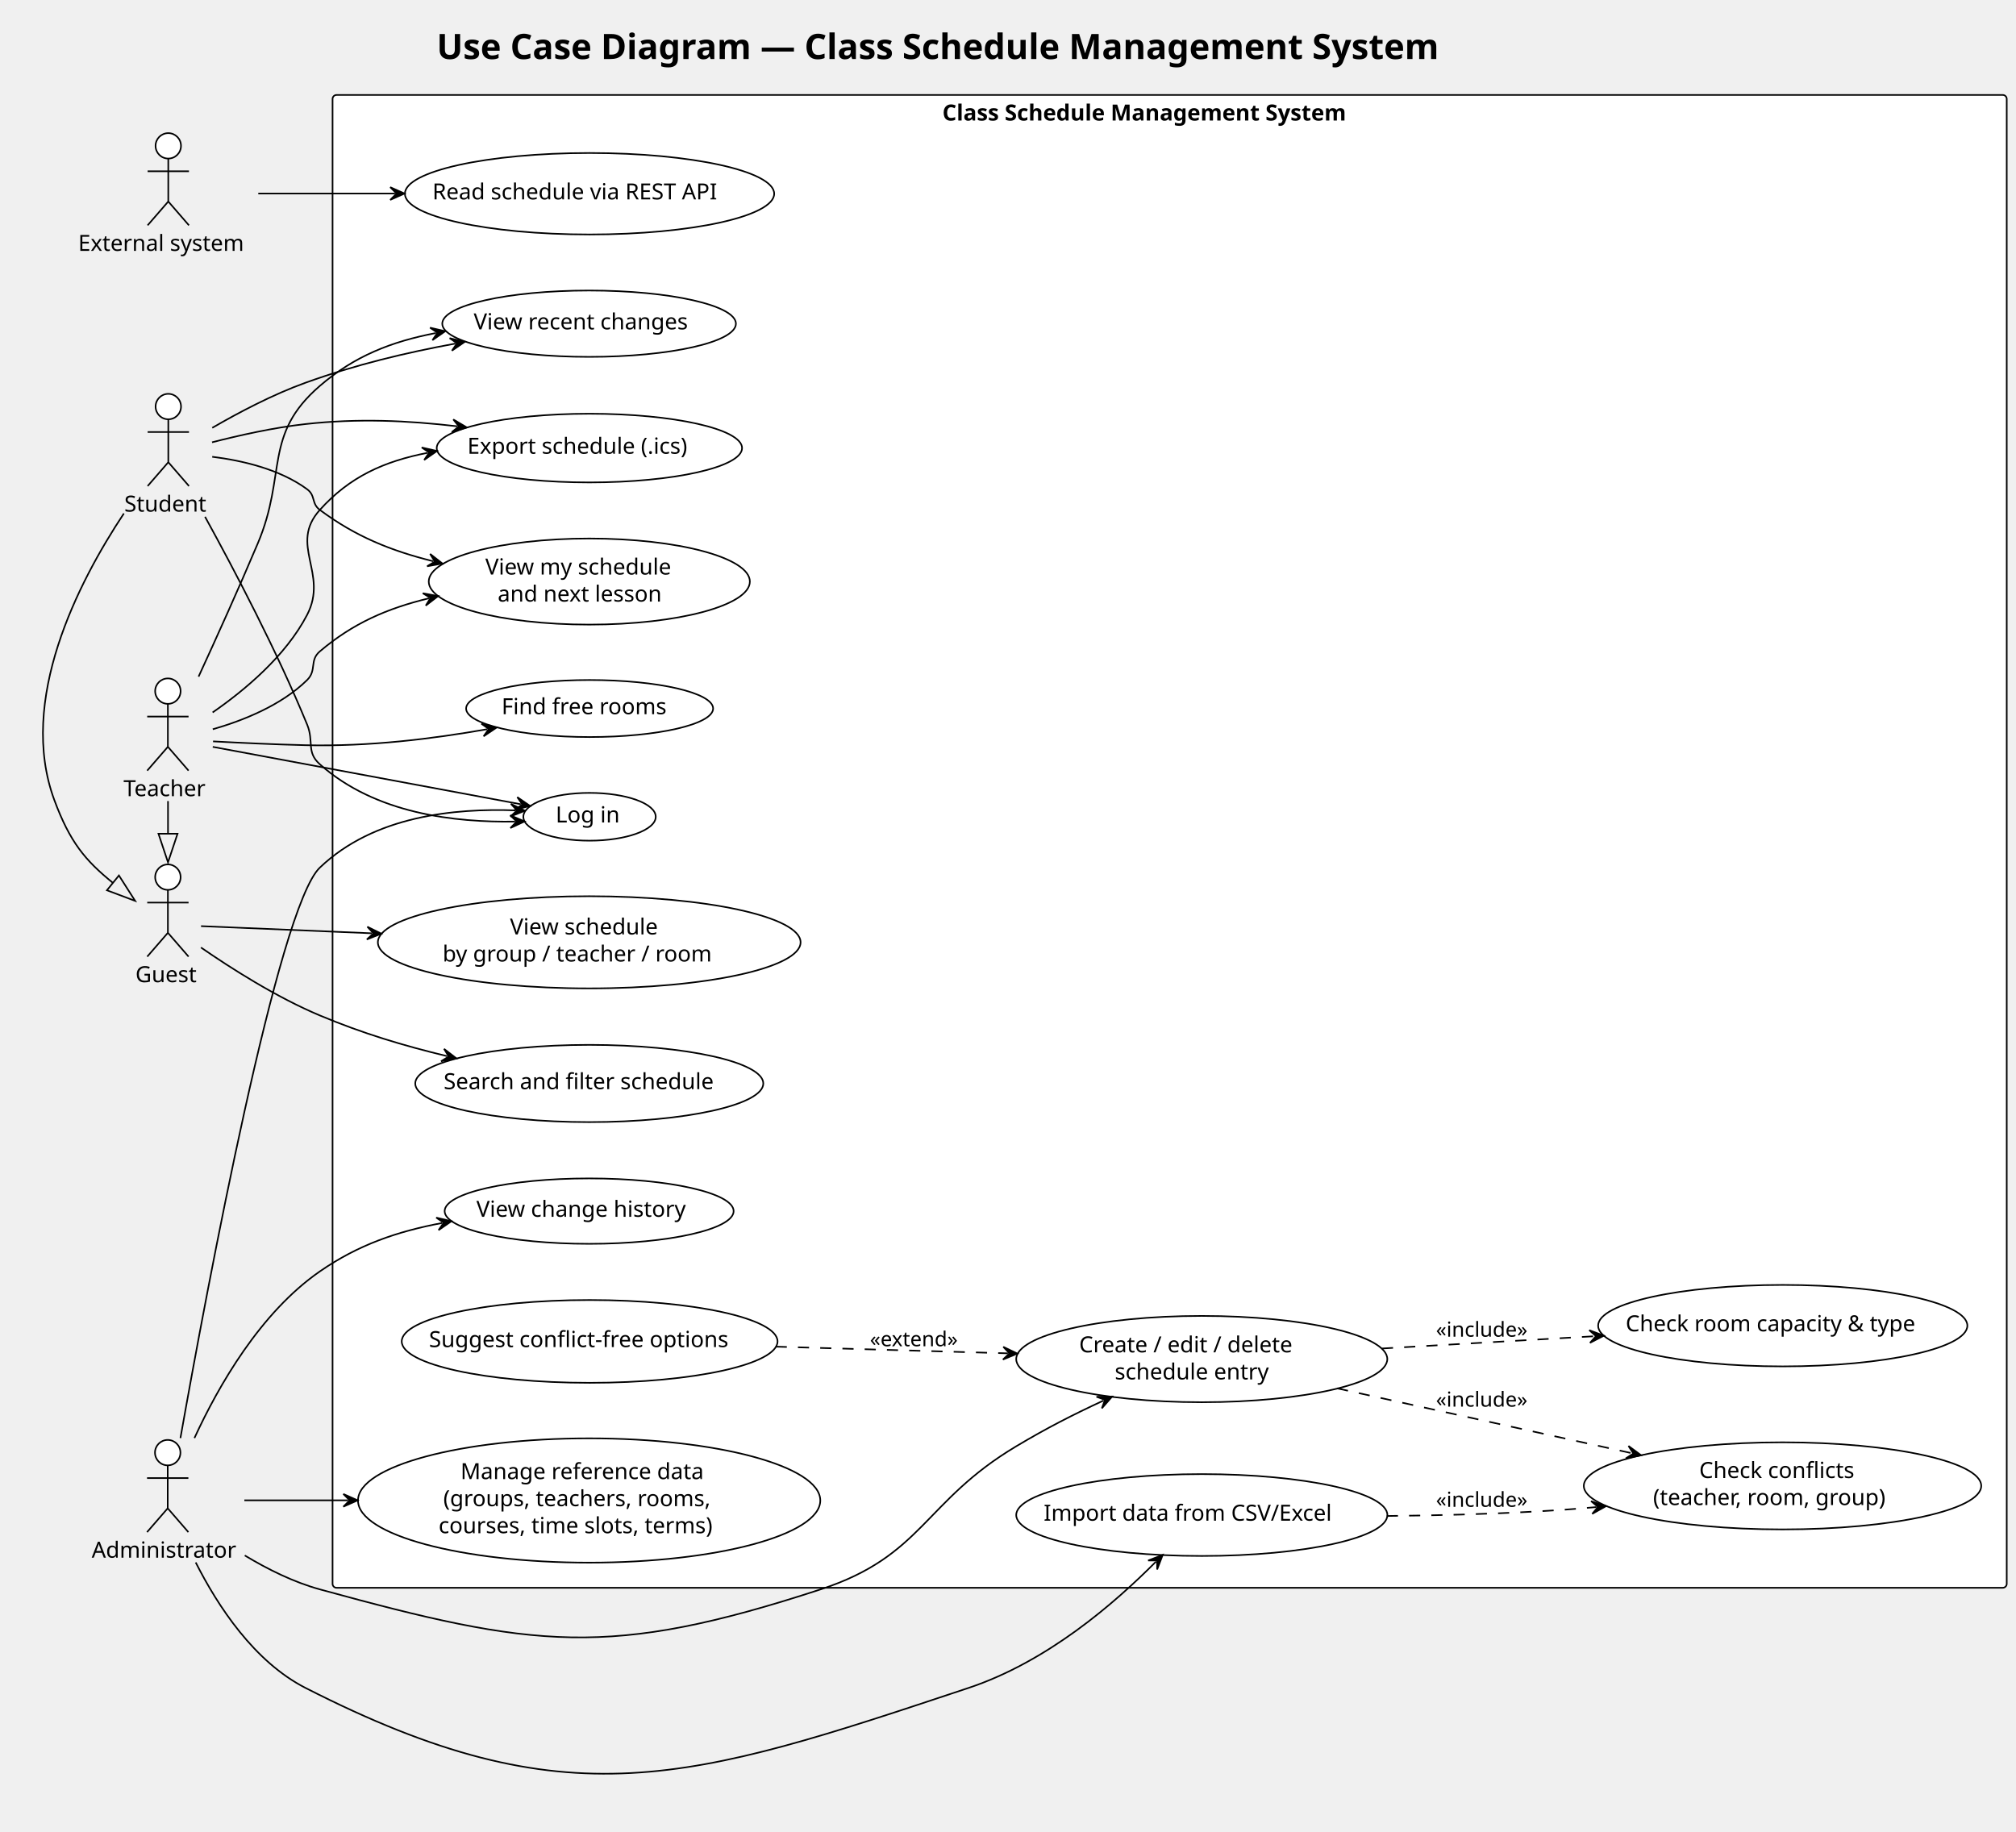
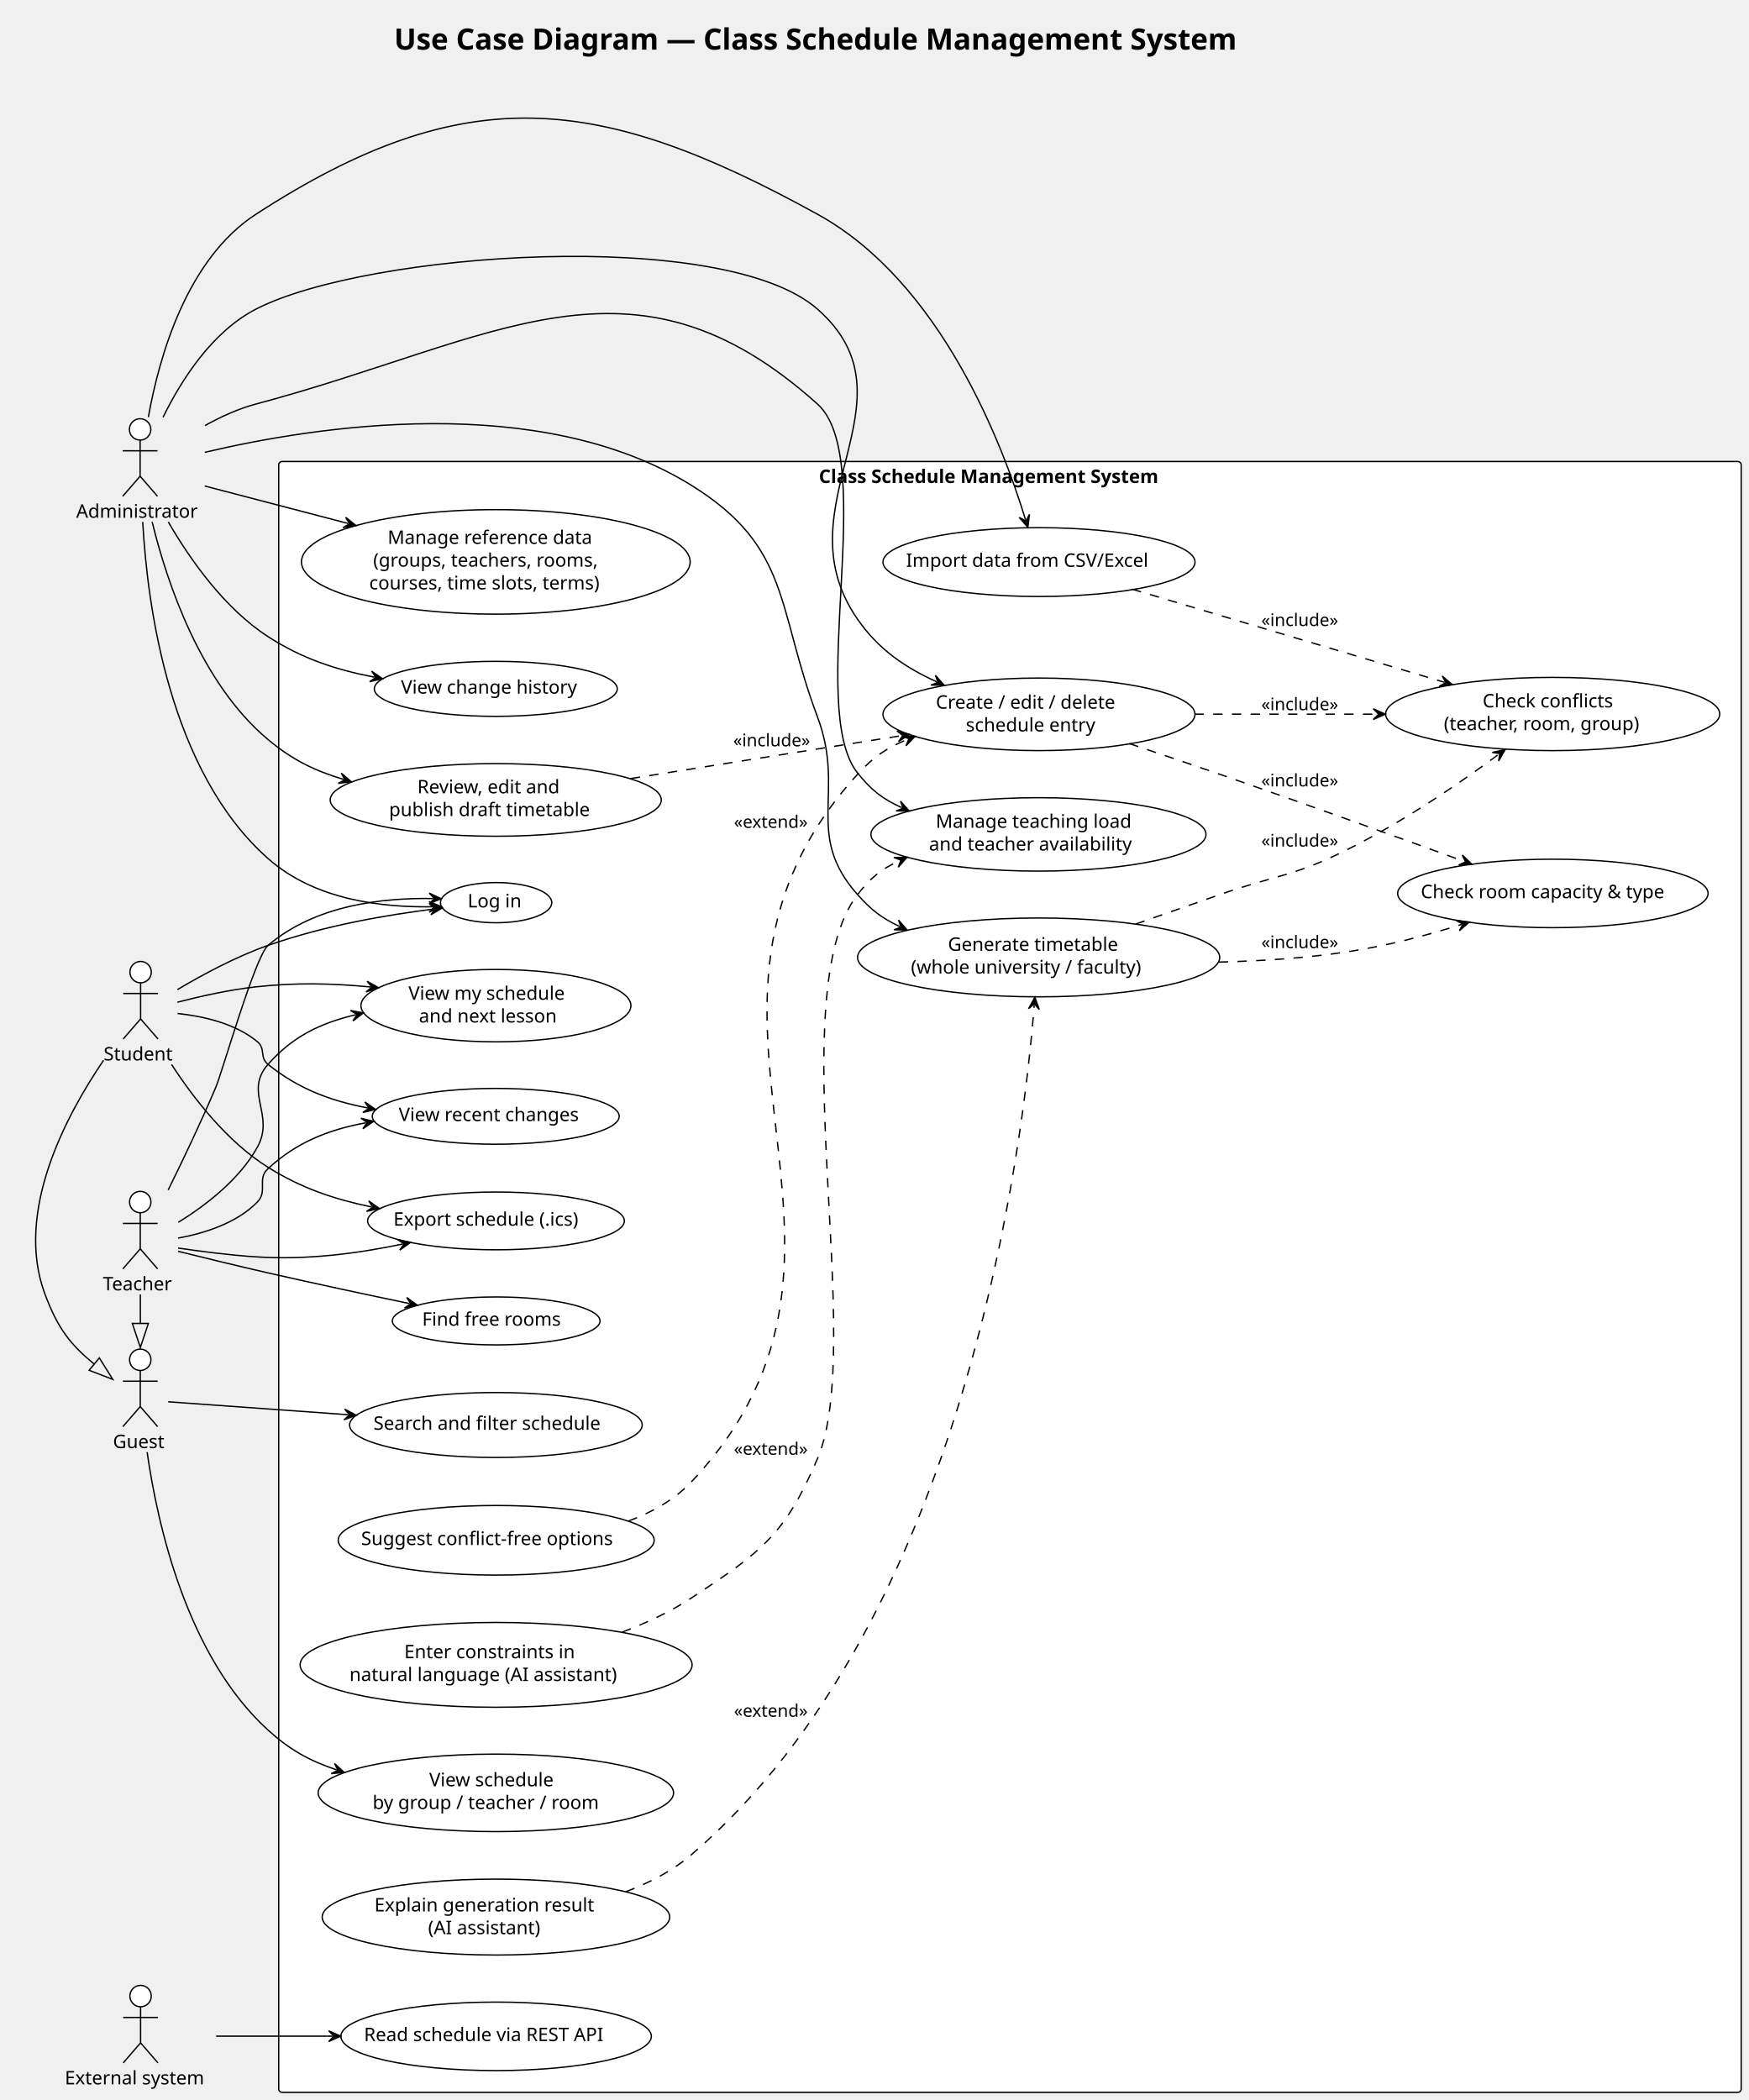
- <svg xmlns="http://www.w3.org/2000/svg" contentStyleType="text/css" height="1152px" preserveAspectRatio="none" style="width:1268px;height:1152px;background:#FFFFFF;" version="1.1" viewBox="0 0 1268 1152" width="1268px" zoomAndPan="magnify">
+ <svg xmlns="http://www.w3.org/2000/svg" contentStyleType="text/css" height="1571px" preserveAspectRatio="none" style="width:1308px;height:1571px;background:#FFFFFF;" version="1.1" viewBox="0 0 1308 1571" width="1308px" zoomAndPan="magnify">
  <defs />
  <g>
-     <text fill="#000000" font-family="Verdana" font-size="22" font-weight="bold" lengthAdjust="spacing" textLength="709.887" x="274.642" y="37.118">Use Case Diagram — Class Schedule Management System</text>
+     <text fill="#000000" font-family="Verdana" font-size="22" font-weight="bold" lengthAdjust="spacing" textLength="709.887" x="294.802" y="37.118">Use Case Diagram — Class Schedule Management System</text>
    <g id="cluster_Class Schedule Management System">
-       <rect fill="#FFFFFF" height="939" rx="2.5" ry="2.5" style="stroke:#000000;stroke-width:1.0;" width="1053" x="209.17" y="59.737" />
-       <text fill="#000000" font-family="Verdana" font-size="14" font-weight="bold" lengthAdjust="spacing" textLength="285.879" x="592.731" y="75.812">Class Schedule Management System</text>
+       <rect fill="#FFFFFF" height="1220" rx="2.5" ry="2.5" style="stroke:#000000;stroke-width:1.0;" width="1094" x="208.49" y="345.247" />
+       <text fill="#000000" font-family="Verdana" font-size="14" font-weight="bold" lengthAdjust="spacing" textLength="285.879" x="612.551" y="361.322">Class Schedule Management System</text>
    </g>
    <g id="elem_UC01">
-       <ellipse cx="370.803" cy="513.769" fill="#FFFFFF" rx="41.633" ry="15.031" style="stroke:#000000;stroke-width:1.0;" />
-       <text fill="#000000" font-family="Verdana" font-size="14" lengthAdjust="spacing" textLength="42.636" x="349.485" y="517.336">Log in</text>
+       <ellipse cx="371.123" cy="675.279" fill="#FFFFFF" rx="41.633" ry="15.031" style="stroke:#000000;stroke-width:1.0;" />
+       <text fill="#000000" font-family="Verdana" font-size="14" lengthAdjust="spacing" textLength="42.636" x="349.805" y="678.846">Log in</text>
    </g>
    <g id="elem_UC02">
-       <ellipse cx="370.606" cy="592.725" fill="#FFFFFF" rx="132.936" ry="28.987" style="stroke:#000000;stroke-width:1.0;" />
-       <text fill="#000000" font-family="Verdana" font-size="14" lengthAdjust="spacing" textLength="99.682" x="320.765" y="587.785">View schedule</text>
-       <text fill="#000000" font-family="Verdana" font-size="14" lengthAdjust="spacing" textLength="184.427" x="278.392" y="604.8">by group / teacher / room</text>
+       <ellipse cx="370.926" cy="1341.235" fill="#FFFFFF" rx="132.936" ry="28.987" style="stroke:#000000;stroke-width:1.0;" />
+       <text fill="#000000" font-family="Verdana" font-size="14" lengthAdjust="spacing" textLength="99.682" x="321.085" y="1336.295">View schedule</text>
+       <text fill="#000000" font-family="Verdana" font-size="14" lengthAdjust="spacing" textLength="184.427" x="278.712" y="1353.31">by group / teacher / room</text>
    </g>
    <g id="elem_UC03">
-       <ellipse cx="370.632" cy="681.53" fill="#FFFFFF" rx="109.462" ry="24.292" style="stroke:#000000;stroke-width:1.0;" />
-       <text fill="#000000" font-family="Verdana" font-size="14" lengthAdjust="spacing" textLength="183.19" x="279.037" y="685.097">Search and filter schedule</text>
+       <ellipse cx="370.952" cy="1066.04" fill="#FFFFFF" rx="109.462" ry="24.292" style="stroke:#000000;stroke-width:1.0;" />
+       <text fill="#000000" font-family="Verdana" font-size="14" lengthAdjust="spacing" textLength="183.19" x="279.357" y="1069.608">Search and filter schedule</text>
    </g>
    <g id="elem_UC04">
-       <ellipse cx="370.655" cy="365.811" fill="#FFFFFF" rx="100.985" ry="27.074" style="stroke:#000000;stroke-width:1.0;" />
-       <text fill="#000000" font-family="Verdana" font-size="14" lengthAdjust="spacing" textLength="126.506" x="305.261" y="361.398">View my schedule</text>
-       <text fill="#000000" font-family="Verdana" font-size="14" lengthAdjust="spacing" textLength="110.961" x="313.034" y="378.412">and next lesson</text>
+       <ellipse cx="370.975" cy="752.321" fill="#FFFFFF" rx="100.985" ry="27.074" style="stroke:#000000;stroke-width:1.0;" />
+       <text fill="#000000" font-family="Verdana" font-size="14" lengthAdjust="spacing" textLength="126.506" x="305.581" y="747.908">View my schedule</text>
+       <text fill="#000000" font-family="Verdana" font-size="14" lengthAdjust="spacing" textLength="110.961" x="313.354" y="764.922">and next lesson</text>
    </g>
    <g id="elem_UC05">
-       <ellipse cx="370.852" cy="445.674" fill="#FFFFFF" rx="77.682" ry="17.936" style="stroke:#000000;stroke-width:1.0;" />
-       <text fill="#000000" font-family="Verdana" font-size="14" lengthAdjust="spacing" textLength="110.769" x="315.468" y="449.242">Find free rooms</text>
+       <ellipse cx="371.172" cy="988.184" fill="#FFFFFF" rx="77.682" ry="17.936" style="stroke:#000000;stroke-width:1.0;" />
+       <text fill="#000000" font-family="Verdana" font-size="14" lengthAdjust="spacing" textLength="110.769" x="315.788" y="991.752">Find free rooms</text>
    </g>
    <g id="elem_UC06">
-       <ellipse cx="370.704" cy="281.844" fill="#FFFFFF" rx="96.034" ry="21.607" style="stroke:#000000;stroke-width:1.0;" />
-       <text fill="#000000" font-family="Verdana" font-size="14" lengthAdjust="spacing" textLength="153.481" x="293.964" y="285.412">Export schedule (.ics)</text>
+       <ellipse cx="371.024" cy="913.354" fill="#FFFFFF" rx="96.034" ry="21.607" style="stroke:#000000;stroke-width:1.0;" />
+       <text fill="#000000" font-family="Verdana" font-size="14" lengthAdjust="spacing" textLength="153.481" x="294.284" y="916.922">Export schedule (.ics)</text>
    </g>
    <g id="elem_UC07">
-       <ellipse cx="370.522" cy="203.608" fill="#FFFFFF" rx="92.352" ry="20.87" style="stroke:#000000;stroke-width:1.0;" />
-       <text fill="#000000" font-family="Verdana" font-size="14" lengthAdjust="spacing" textLength="145.154" x="297.945" y="207.175">View recent changes</text>
+       <ellipse cx="370.842" cy="835.118" fill="#FFFFFF" rx="92.352" ry="20.87" style="stroke:#000000;stroke-width:1.0;" />
+       <text fill="#000000" font-family="Verdana" font-size="14" lengthAdjust="spacing" textLength="145.154" x="298.265" y="838.686">View recent changes</text>
    </g>
    <g id="elem_UC08">
-       <ellipse cx="370.555" cy="943.831" fill="#FFFFFF" rx="145.385" ry="39.093" style="stroke:#000000;stroke-width:1.0;" />
-       <text fill="#000000" font-family="Verdana" font-size="14" lengthAdjust="spacing" textLength="161.82" x="289.644" y="930.384">Manage reference data</text>
-       <text fill="#000000" font-family="Verdana" font-size="14" lengthAdjust="spacing" textLength="183.456" x="278.827" y="947.399">(groups, teachers, rooms,</text>
-       <text fill="#000000" font-family="Verdana" font-size="14" lengthAdjust="spacing" textLength="189.362" x="275.873" y="964.413">courses, time slots, terms)</text>
+       <ellipse cx="370.875" cy="420.341" fill="#FFFFFF" rx="145.385" ry="39.093" style="stroke:#000000;stroke-width:1.0;" />
+       <text fill="#000000" font-family="Verdana" font-size="14" lengthAdjust="spacing" textLength="161.82" x="289.964" y="406.894">Manage reference data</text>
+       <text fill="#000000" font-family="Verdana" font-size="14" lengthAdjust="spacing" textLength="183.456" x="279.147" y="423.909">(groups, teachers, rooms,</text>
+       <text fill="#000000" font-family="Verdana" font-size="14" lengthAdjust="spacing" textLength="189.362" x="276.193" y="440.923">courses, time slots, terms)</text>
    </g>
    <g id="elem_UC09">
-       <ellipse cx="755.869" cy="854.877" fill="#FFFFFF" rx="116.699" ry="27.14" style="stroke:#000000;stroke-width:1.0;" />
-       <text fill="#000000" font-family="Verdana" font-size="14" lengthAdjust="spacing" textLength="148.278" x="678.73" y="850.658">Create / edit / delete</text>
-       <text fill="#000000" font-family="Verdana" font-size="14" lengthAdjust="spacing" textLength="103.448" x="701.145" y="867.672">schedule entry</text>
+       <ellipse cx="777.189" cy="534.387" fill="#FFFFFF" rx="116.699" ry="27.14" style="stroke:#000000;stroke-width:1.0;" />
+       <text fill="#000000" font-family="Verdana" font-size="14" lengthAdjust="spacing" textLength="148.278" x="700.05" y="530.168">Create / edit / delete</text>
+       <text fill="#000000" font-family="Verdana" font-size="14" lengthAdjust="spacing" textLength="103.448" x="722.465" y="547.182">schedule entry</text>
    </g>
    <g id="elem_UC10">
-       <ellipse cx="1121.152" cy="934.634" fill="#FFFFFF" rx="124.982" ry="27.396" style="stroke:#000000;stroke-width:1.0;" />
-       <text fill="#000000" font-family="Verdana" font-size="14" lengthAdjust="spacing" textLength="104.836" x="1068.734" y="929.694">Check conflicts</text>
-       <text fill="#000000" font-family="Verdana" font-size="14" lengthAdjust="spacing" textLength="162.839" x="1039.733" y="946.709">(teacher, room, group)</text>
+       <ellipse cx="1161.472" cy="534.144" fill="#FFFFFF" rx="124.982" ry="27.396" style="stroke:#000000;stroke-width:1.0;" />
+       <text fill="#000000" font-family="Verdana" font-size="14" lengthAdjust="spacing" textLength="104.836" x="1109.054" y="529.204">Check conflicts</text>
+       <text fill="#000000" font-family="Verdana" font-size="14" lengthAdjust="spacing" textLength="162.839" x="1080.053" y="546.219">(teacher, room, group)</text>
    </g>
    <g id="elem_UC11">
-       <ellipse cx="1121.289" cy="833.861" fill="#FFFFFF" rx="116.119" ry="25.624" style="stroke:#000000;stroke-width:1.0;" />
-       <text fill="#000000" font-family="Verdana" font-size="14" lengthAdjust="spacing" textLength="197.634" x="1022.472" y="837.429">Check room capacity &amp; type</text>
+       <ellipse cx="1161.609" cy="668.371" fill="#FFFFFF" rx="116.119" ry="25.624" style="stroke:#000000;stroke-width:1.0;" />
+       <text fill="#000000" font-family="Verdana" font-size="14" lengthAdjust="spacing" textLength="197.634" x="1062.792" y="671.939">Check room capacity &amp; type</text>
    </g>
    <g id="elem_UC12">
-       <ellipse cx="370.553" cy="761.814" fill="#FFFFFF" rx="90.882" ry="20.576" style="stroke:#000000;stroke-width:1.0;" />
-       <text fill="#000000" font-family="Verdana" font-size="14" lengthAdjust="spacing" textLength="141.805" x="299.65" y="765.382">View change history</text>
+       <ellipse cx="370.873" cy="515.324" fill="#FFFFFF" rx="90.882" ry="20.576" style="stroke:#000000;stroke-width:1.0;" />
+       <text fill="#000000" font-family="Verdana" font-size="14" lengthAdjust="spacing" textLength="141.805" x="299.97" y="518.892">View change history</text>
    </g>
    <g id="elem_UC13">
-       <ellipse cx="755.894" cy="952.982" fill="#FFFFFF" rx="116.724" ry="25.745" style="stroke:#000000;stroke-width:1.0;" />
-       <text fill="#000000" font-family="Verdana" font-size="14" lengthAdjust="spacing" textLength="198.94" x="656.425" y="956.55">Import data from CSV/Excel</text>
+       <ellipse cx="777.214" cy="420.492" fill="#FFFFFF" rx="116.724" ry="25.745" style="stroke:#000000;stroke-width:1.0;" />
+       <text fill="#000000" font-family="Verdana" font-size="14" lengthAdjust="spacing" textLength="198.94" x="677.745" y="424.06">Import data from CSV/Excel</text>
    </g>
    <g id="elem_UC14">
-       <ellipse cx="370.86" cy="843.775" fill="#FFFFFF" rx="118.19" ry="26.038" style="stroke:#000000;stroke-width:1.0;" />
-       <text fill="#000000" font-family="Verdana" font-size="14" lengthAdjust="spacing" textLength="202.098" x="269.812" y="847.343">Suggest conflict-free options</text>
+       <ellipse cx="371.18" cy="1152.285" fill="#FFFFFF" rx="118.19" ry="26.038" style="stroke:#000000;stroke-width:1.0;" />
+       <text fill="#000000" font-family="Verdana" font-size="14" lengthAdjust="spacing" textLength="202.098" x="270.132" y="1155.853">Suggest conflict-free options</text>
+     </g>
+     <g id="elem_UC16">
+       <ellipse cx="776.82" cy="624.213" fill="#FFFFFF" rx="125.33" ry="27.466" style="stroke:#000000;stroke-width:1.0;" />
+       <text fill="#000000" font-family="Verdana" font-size="14" lengthAdjust="spacing" textLength="153.692" x="699.974" y="619.274">Manage teaching load</text>
+       <text fill="#000000" font-family="Verdana" font-size="14" lengthAdjust="spacing" textLength="163.81" x="694.915" y="636.289">and teacher availability</text>
+     </g>
+     <g id="elem_UC17">
+       <ellipse cx="371.103" cy="1245.47" fill="#FFFFFF" rx="146.613" ry="31.723" style="stroke:#000000;stroke-width:1.0;" />
+       <text fill="#000000" font-family="Verdana" font-size="14" lengthAdjust="spacing" textLength="137.443" x="302.381" y="1240.53">Enter constraints in</text>
+       <text fill="#000000" font-family="Verdana" font-size="14" lengthAdjust="spacing" textLength="219.406" x="261.4" y="1257.545">natural language (AI assistant)</text>
+     </g>
+     <g id="elem_UC18">
+       <ellipse cx="776.95" cy="716.239" fill="#FFFFFF" rx="135.46" ry="29.492" style="stroke:#000000;stroke-width:1.0;" />
+       <text fill="#000000" font-family="Verdana" font-size="14" lengthAdjust="spacing" textLength="135.7" x="709.1" y="711.3">Generate timetable</text>
+       <text fill="#000000" font-family="Verdana" font-size="14" lengthAdjust="spacing" textLength="191.058" x="681.421" y="728.314">(whole university / faculty)</text>
+     </g>
+     <g id="elem_UC19">
+       <ellipse cx="370.843" cy="598.418" fill="#FFFFFF" rx="123.853" ry="27.171" style="stroke:#000000;stroke-width:1.0;" />
+       <text fill="#000000" font-family="Verdana" font-size="14" lengthAdjust="spacing" textLength="117.346" x="312.17" y="593.478">Review, edit and</text>
+       <text fill="#000000" font-family="Verdana" font-size="14" lengthAdjust="spacing" textLength="159.674" x="291.006" y="610.493">publish draft timetable</text>
+     </g>
+     <g id="elem_UC20">
+       <ellipse cx="370.991" cy="1434.148" fill="#FFFFFF" rx="130.001" ry="28.4" style="stroke:#000000;stroke-width:1.0;" />
+       <text fill="#000000" font-family="Verdana" font-size="14" lengthAdjust="spacing" textLength="175.841" x="280.07" y="1429.928">Explain generation result</text>
+       <text fill="#000000" font-family="Verdana" font-size="14" lengthAdjust="spacing" textLength="95.532" x="320.225" y="1446.942">(AI assistant)</text>
    </g>
    <g id="elem_UC15">
-       <ellipse cx="370.805" cy="121.864" fill="#FFFFFF" rx="116.135" ry="25.627" style="stroke:#000000;stroke-width:1.0;" />
-       <text fill="#000000" font-family="Verdana" font-size="14" lengthAdjust="spacing" textLength="197.668" x="271.971" y="125.432">Read schedule via REST API</text>
+       <ellipse cx="371.125" cy="1523.374" fill="#FFFFFF" rx="116.135" ry="25.627" style="stroke:#000000;stroke-width:1.0;" />
+       <text fill="#000000" font-family="Verdana" font-size="14" lengthAdjust="spacing" textLength="197.668" x="272.291" y="1526.942">Read schedule via REST API</text>
    </g>
    <g id="elem_guest">
-       <ellipse cx="105.603" cy="551.737" fill="#FFFFFF" rx="8" ry="8" style="stroke:#000000;stroke-width:1.0;" />
-       <path d="M105.603,559.737 L105.603,586.737 M92.603,567.737 L118.603,567.737 M105.603,586.737 L92.603,601.737 M105.603,586.737 L118.603,601.737 " fill="none" style="stroke:#000000;stroke-width:1.0;" />
-       <text fill="#000000" font-family="Verdana" font-size="14" lengthAdjust="spacing" textLength="40.865" x="85.17" y="617.812">Guest</text>
+       <ellipse cx="104.923" cy="1017.247" fill="#FFFFFF" rx="8" ry="8" style="stroke:#000000;stroke-width:1.0;" />
+       <path d="M104.923,1025.247 L104.923,1052.247 M91.923,1033.247 L117.923,1033.247 M104.923,1052.247 L91.923,1067.247 M104.923,1052.247 L117.923,1067.247 " fill="none" style="stroke:#000000;stroke-width:1.0;" />
+       <text fill="#000000" font-family="Verdana" font-size="14" lengthAdjust="spacing" textLength="40.865" x="84.49" y="1083.322">Guest</text>
    </g>
    <g id="elem_student">
-       <ellipse cx="105.862" cy="255.737" fill="#FFFFFF" rx="8" ry="8" style="stroke:#000000;stroke-width:1.0;" />
-       <path d="M105.862,263.737 L105.862,290.737 M92.862,271.737 L118.862,271.737 M105.862,290.737 L92.862,305.737 M105.862,290.737 L118.862,305.737 " fill="none" style="stroke:#000000;stroke-width:1.0;" />
-       <text fill="#000000" font-family="Verdana" font-size="14" lengthAdjust="spacing" textLength="55.385" x="78.17" y="321.812">Student</text>
+       <ellipse cx="105.182" cy="727.247" fill="#FFFFFF" rx="8" ry="8" style="stroke:#000000;stroke-width:1.0;" />
+       <path d="M105.182,735.247 L105.182,762.247 M92.182,743.247 L118.182,743.247 M105.182,762.247 L92.182,777.247 M105.182,762.247 L118.182,777.247 " fill="none" style="stroke:#000000;stroke-width:1.0;" />
+       <text fill="#000000" font-family="Verdana" font-size="14" lengthAdjust="spacing" textLength="55.385" x="77.49" y="793.322">Student</text>
    </g>
    <g id="elem_teacher">
-       <ellipse cx="105.591" cy="434.737" fill="#FFFFFF" rx="8" ry="8" style="stroke:#000000;stroke-width:1.0;" />
-       <path d="M105.591,442.737 L105.591,469.737 M92.591,450.737 L118.591,450.737 M105.591,469.737 L92.591,484.737 M105.591,469.737 L118.591,484.737 " fill="none" style="stroke:#000000;stroke-width:1.0;" />
-       <text fill="#000000" font-family="Verdana" font-size="14" lengthAdjust="spacing" textLength="55.843" x="77.67" y="500.812">Teacher</text>
+       <ellipse cx="104.911" cy="899.247" fill="#FFFFFF" rx="8" ry="8" style="stroke:#000000;stroke-width:1.0;" />
+       <path d="M104.911,907.247 L104.911,934.247 M91.911,915.247 L117.911,915.247 M104.911,934.247 L91.911,949.247 M104.911,934.247 L117.911,949.247 " fill="none" style="stroke:#000000;stroke-width:1.0;" />
+       <text fill="#000000" font-family="Verdana" font-size="14" lengthAdjust="spacing" textLength="55.843" x="76.99" y="965.322">Teacher</text>
    </g>
    <g id="elem_admin">
-       <ellipse cx="105.487" cy="913.737" fill="#FFFFFF" rx="8" ry="8" style="stroke:#000000;stroke-width:1.0;" />
-       <path d="M105.487,921.737 L105.487,948.737 M92.487,929.737 L118.487,929.737 M105.487,948.737 L92.487,963.737 M105.487,948.737 L118.487,963.737 " fill="none" style="stroke:#000000;stroke-width:1.0;" />
-       <text fill="#000000" font-family="Verdana" font-size="14" lengthAdjust="spacing" textLength="95.635" x="57.67" y="979.812">Administrator</text>
+       <ellipse cx="104.807" cy="321.247" fill="#FFFFFF" rx="8" ry="8" style="stroke:#000000;stroke-width:1.0;" />
+       <path d="M104.807,329.247 L104.807,356.247 M91.807,337.247 L117.807,337.247 M104.807,356.247 L91.807,371.247 M104.807,356.247 L117.807,371.247 " fill="none" style="stroke:#000000;stroke-width:1.0;" />
+       <text fill="#000000" font-family="Verdana" font-size="14" lengthAdjust="spacing" textLength="95.635" x="56.99" y="387.322">Administrator</text>
    </g>
    <g id="elem_ext">
-       <ellipse cx="105.843" cy="91.737" fill="#FFFFFF" rx="8" ry="8" style="stroke:#000000;stroke-width:1.0;" />
-       <path d="M105.843,99.737 L105.843,126.737 M92.843,107.737 L118.843,107.737 M105.843,126.737 L92.843,141.737 M105.843,126.737 L118.843,141.737 " fill="none" style="stroke:#000000;stroke-width:1.0;" />
-       <text fill="#000000" font-family="Verdana" font-size="14" lengthAdjust="spacing" textLength="113.347" x="49.17" y="157.812">External system</text>
+       <ellipse cx="105.163" cy="1493.247" fill="#FFFFFF" rx="8" ry="8" style="stroke:#000000;stroke-width:1.0;" />
+       <path d="M105.163,1501.247 L105.163,1528.247 M92.163,1509.247 L118.163,1509.247 M105.163,1528.247 L92.163,1543.247 M105.163,1528.247 L118.163,1543.247 " fill="none" style="stroke:#000000;stroke-width:1.0;" />
+       <text fill="#000000" font-family="Verdana" font-size="14" lengthAdjust="spacing" textLength="113.347" x="48.49" y="1559.322">External system</text>
    </g>
    <g id="link_student_guest">
-       <path d="M77.92,322.967 C49.03,366.507 11,440.607 34.17,503.237 C43.96,529.687 53.593,541.227 71.023,555.347 " fill="none" id="student-to-guest" style="stroke:#000000;stroke-width:1.0;" />
-       <polygon fill="none" points="85.01,566.677,74.8,550.685,67.247,560.009,85.01,566.677" style="stroke:#000000;stroke-width:1.0;" />
+       <path d="M77.48,793.207 C48.82,835.287 11,906.937 33.49,967.747 C43.35,994.387 53.07,1006.129 70.48,1020.479 " fill="none" id="student-to-guest" style="stroke:#000000;stroke-width:1.0;" />
+       <polygon fill="none" points="84.37,1031.927,74.296,1015.849,66.664,1025.109,84.37,1031.927" style="stroke:#000000;stroke-width:1.0;" />
    </g>
    <g id="link_teacher_guest">
-       <path d="M105.67,503.887 C105.67,516.727 105.67,511.577 105.67,524.427 " fill="none" id="teacher-to-guest" style="stroke:#000000;stroke-width:1.0;" />
-       <polygon fill="none" points="105.67,542.427,111.67,524.427,99.67,524.427,105.67,542.427" style="stroke:#000000;stroke-width:1.0;" />
+       <path d="M104.99,968.347 C104.99,981.587 104.99,976.827 104.99,990.067 " fill="none" id="teacher-to-guest" style="stroke:#000000;stroke-width:1.0;" />
+       <polygon fill="none" points="104.99,1008.067,110.99,990.067,98.99,990.067,104.99,1008.067" style="stroke:#000000;stroke-width:1.0;" />
    </g>
    <g id="link_guest_UC02">
-       <path d="M126.44,582.557 C151.17,583.597 189.665,585.207 233.895,587.057 " fill="none" id="guest-to-UC02" style="stroke:#000000;stroke-width:1.0;" />
-       <polygon fill="#000000" points="239.89,587.307,231.065,582.935,234.894,587.098,230.731,590.928,239.89,587.307" style="stroke:#000000;stroke-width:1.0;" />
+       <path d="M110.06,1086.297 C117.84,1140.777 139.86,1239.107 200.49,1294.247 C216.53,1308.837 231.033,1317.035 251.823,1324.025 " fill="none" id="guest-to-UC02" style="stroke:#000000;stroke-width:1.0;" />
+       <polygon fill="#000000" points="257.51,1325.937,250.254,1319.278,252.771,1324.344,247.704,1326.861,257.51,1325.937" style="stroke:#000000;stroke-width:1.0;" />
    </g>
    <g id="link_guest_UC03">
-       <path d="M126.4,595.997 C144.91,608.787 173.77,627.267 201.17,638.737 C228.32,650.097 253.407,657.63 281.267,664.35 " fill="none" id="guest-to-UC03" style="stroke:#000000;stroke-width:1.0;" />
-       <polygon fill="#000000" points="287.1,665.757,279.289,659.759,282.239,664.585,277.413,667.535,287.1,665.757" style="stroke:#000000;stroke-width:1.0;" />
+       <path d="M125.84,1048.677 C155.69,1050.827 208.275,1054.607 260.555,1058.367 " fill="none" id="guest-to-UC03" style="stroke:#000000;stroke-width:1.0;" />
+       <polygon fill="#000000" points="266.54,1058.797,257.85,1054.162,261.553,1058.439,257.276,1062.141,266.54,1058.797" style="stroke:#000000;stroke-width:1.0;" />
    </g>
    <g id="link_student_UC01">
-       <path d="M128.97,325.067 C147.65,358.987 174.21,409.637 193.17,455.737 C197.61,466.517 192.45,472.977 201.17,480.737 C236.35,512.047 286.291,517.37 323.961,516.79 " fill="none" id="student-to-UC01" style="stroke:#000000;stroke-width:1.0;" />
-       <polygon fill="#000000" points="329.96,516.697,320.899,512.836,324.961,516.774,321.023,520.835,329.96,516.697" style="stroke:#000000;stroke-width:1.0;" />
+       <path d="M132.71,740.327 C151.12,729.377 176.49,715.647 200.49,707.247 C243.74,692.117 289.886,684.382 324.806,680.012 " fill="none" id="student-to-UC01" style="stroke:#000000;stroke-width:1.0;" />
+       <polygon fill="#000000" points="330.76,679.267,321.333,676.416,325.799,679.888,322.326,684.354,330.76,679.267" style="stroke:#000000;stroke-width:1.0;" />
    </g>
    <g id="link_student_UC04">
-       <path d="M133.48,287.317 C151.81,289.587 175.82,294.967 193.17,307.737 C198.63,311.747 195.73,316.677 201.17,320.737 C223.51,337.367 245.736,346.416 272.496,353.036 " fill="none" id="student-to-UC04" style="stroke:#000000;stroke-width:1.0;" />
-       <polygon fill="#000000" points="278.32,354.477,270.544,348.433,273.466,353.277,268.623,356.199,278.32,354.477" style="stroke:#000000;stroke-width:1.0;" />
+       <path d="M132.7,749.737 C149.43,745.417 171.54,740.437 191.49,738.247 C221.31,734.977 248.036,735.594 277.216,738.344 " fill="none" id="student-to-UC04" style="stroke:#000000;stroke-width:1.0;" />
+       <polygon fill="#000000" points="283.19,738.907,274.605,734.081,278.212,738.438,273.854,742.045,283.19,738.907" style="stroke:#000000;stroke-width:1.0;" />
    </g>
    <g id="link_student_UC06">
-       <path d="M133.37,278.217 C150.11,273.907 172.22,268.927 192.17,266.737 C225.37,263.087 256.19,264.495 287.62,268.145 " fill="none" id="student-to-UC06" style="stroke:#000000;stroke-width:1.0;" />
-       <polygon fill="#000000" points="293.58,268.837,285.101,263.826,288.613,268.26,284.179,271.772,293.58,268.837" style="stroke:#000000;stroke-width:1.0;" />
+       <path d="M128.35,796.337 C145.02,821.997 170.11,854.227 200.49,873.247 C225.35,888.817 249.834,897.113 277.944,902.923 " fill="none" id="student-to-UC06" style="stroke:#000000;stroke-width:1.0;" />
+       <polygon fill="#000000" points="283.82,904.137,275.816,898.398,278.923,903.125,274.197,906.233,283.82,904.137" style="stroke:#000000;stroke-width:1.0;" />
    </g>
    <g id="link_student_UC07">
-       <path d="M133.5,269.117 C149.92,259.597 171.65,248.107 192.17,240.737 C224.16,229.237 254.85,221.949 286.47,216.099 " fill="none" id="student-to-UC07" style="stroke:#000000;stroke-width:1.0;" />
-       <polygon fill="#000000" points="292.37,215.007,282.793,212.711,287.453,215.917,284.248,220.578,292.37,215.007" style="stroke:#000000;stroke-width:1.0;" />
+       <path d="M132.87,758.197 C151.46,760.157 175.76,765.437 192.49,779.247 C198.93,784.567 193.99,791.007 200.49,796.247 C223.18,814.537 246.948,823.444 275.118,828.864 " fill="none" id="student-to-UC07" style="stroke:#000000;stroke-width:1.0;" />
+       <polygon fill="#000000" points="281.01,829.997,272.928,824.369,276.1,829.053,271.416,832.225,281.01,829.997" style="stroke:#000000;stroke-width:1.0;" />
    </g>
    <g id="link_teacher_UC01">
-       <path d="M133.82,469.787 C181.47,478.667 274.201,495.949 327.581,505.889 " fill="none" id="teacher-to-UC01" style="stroke:#000000;stroke-width:1.0;" />
-       <polygon fill="#000000" points="333.48,506.987,325.364,501.407,328.565,506.072,323.9,509.272,333.48,506.987" style="stroke:#000000;stroke-width:1.0;" />
+       <path d="M125.8,890.197 C136.83,867.897 150.51,839.267 161.49,813.247 C166.37,801.687 190.91,715.357 200.49,707.247 C236.49,676.777 286.361,671.593 324.011,672.183 " fill="none" id="teacher-to-UC01" style="stroke:#000000;stroke-width:1.0;" />
+       <polygon fill="#000000" points="330.01,672.277,321.074,668.137,325.011,672.199,320.948,676.136,330.01,672.277" style="stroke:#000000;stroke-width:1.0;" />
    </g>
    <g id="link_teacher_UC04">
-       <path d="M133.83,458.717 C152.54,453.347 176.89,443.787 193.17,427.737 C199.4,421.587 194.5,415.397 201.17,409.737 C222.03,392.017 243.37,382.755 269.78,376.335 " fill="none" id="teacher-to-UC04" style="stroke:#000000;stroke-width:1.0;" />
-       <polygon fill="#000000" points="275.61,374.917,265.92,373.156,270.752,376.098,267.81,380.93,275.61,374.917" style="stroke:#000000;stroke-width:1.0;" />
+       <path d="M133.39,914.417 C153.26,902.127 178.94,882.717 192.49,858.247 C205.96,833.947 182.12,817.087 200.49,796.247 C218.69,775.607 239.361,765.448 266.041,759.138 " fill="none" id="teacher-to-UC04" style="stroke:#000000;stroke-width:1.0;" />
+       <polygon fill="#000000" points="271.88,757.757,262.201,755.936,267.014,758.908,264.042,763.721,271.88,757.757" style="stroke:#000000;stroke-width:1.0;" />
    </g>
    <g id="link_teacher_UC05">
-       <path d="M134,466.337 C150.78,467.237 172.71,468.277 192.17,468.737 C232.55,469.677 271.79,464.764 306.44,458.684 " fill="none" id="teacher-to-UC05" style="stroke:#000000;stroke-width:1.0;" />
-       <polygon fill="#000000" points="312.35,457.647,302.794,455.263,307.425,458.511,304.177,463.143,312.35,457.647" style="stroke:#000000;stroke-width:1.0;" />
+       <path d="M133.24,936.107 C152.09,940.787 177.77,947.067 200.49,952.247 C237.6,960.697 273.546,968.365 306.366,975.195 " fill="none" id="teacher-to-UC05" style="stroke:#000000;stroke-width:1.0;" />
+       <polygon fill="#000000" points="312.24,976.417,304.244,970.668,307.345,975.399,302.614,978.5,312.24,976.417" style="stroke:#000000;stroke-width:1.0;" />
    </g>
    <g id="link_teacher_UC06">
-       <path d="M133.73,448.137 C153.7,434.327 179.66,412.757 193.17,386.737 C206.78,360.507 181.42,342.707 201.17,320.737 C219.93,299.847 241.581,290.166 268.971,284.825 " fill="none" id="teacher-to-UC06" style="stroke:#000000;stroke-width:1.0;" />
-       <polygon fill="#000000" points="274.86,283.677,265.261,281.474,269.952,284.634,266.792,289.326,274.86,283.677" style="stroke:#000000;stroke-width:1.0;" />
+       <path d="M133.25,933.657 C150,936.147 171.93,938.997 191.49,940.247 C230.12,942.717 267.146,937.748 301.206,930.668 " fill="none" id="teacher-to-UC06" style="stroke:#000000;stroke-width:1.0;" />
+       <polygon fill="#000000" points="307.08,929.447,297.454,927.363,302.185,930.465,299.082,935.195,307.08,929.447" style="stroke:#000000;stroke-width:1.0;" />
    </g>
    <g id="link_teacher_UC07">
-       <path d="M124.9,425.617 C135.98,401.547 150.23,370.007 162.17,341.737 C180.57,298.167 165.35,273.607 201.17,242.737 C223,223.907 246.268,214.853 274.178,209.473 " fill="none" id="teacher-to-UC07" style="stroke:#000000;stroke-width:1.0;" />
-       <polygon fill="#000000" points="280.07,208.337,270.476,206.113,275.16,209.284,271.99,213.969,280.07,208.337" style="stroke:#000000;stroke-width:1.0;" />
+       <path d="M133.2,926.237 C152.19,922.757 176.84,915.287 192.49,899.247 C200.64,890.897 191.91,882.147 200.49,874.247 C221.94,854.517 245.403,845.233 273.673,839.933 " fill="none" id="teacher-to-UC07" style="stroke:#000000;stroke-width:1.0;" />
+       <polygon fill="#000000" points="279.57,838.827,269.987,836.554,274.656,839.749,271.461,844.417,279.57,838.827" style="stroke:#000000;stroke-width:1.0;" />
    </g>
    <g id="link_admin_UC01">
-       <path d="M113.48,904.587 C130.41,809.217 174.95,570.787 201.17,545.737 C235.4,513.027 286.114,508.385 324.174,509.735 " fill="none" id="admin-to-UC01" style="stroke:#000000;stroke-width:1.0;" />
-       <polygon fill="#000000" points="330.17,509.947,321.317,505.631,325.173,509.77,321.034,513.626,330.17,509.947" style="stroke:#000000;stroke-width:1.0;" />
+       <path d="M106.76,390.437 C110.24,453.487 126.71,576.937 200.49,642.247 C235.96,673.637 286.221,678.954 324.091,678.344 " fill="none" id="admin-to-UC01" style="stroke:#000000;stroke-width:1.0;" />
+       <polygon fill="#000000" points="330.09,678.247,321.027,674.393,325.091,678.328,321.156,682.392,330.09,678.247" style="stroke:#000000;stroke-width:1.0;" />
    </g>
    <g id="link_admin_UC08">
-       <path d="M153.69,943.737 C174.08,943.737 193.17,943.737 218.94,943.737 " fill="none" id="admin-to-UC08" style="stroke:#000000;stroke-width:1.0;" />
-       <polygon fill="#000000" points="224.94,943.737,215.94,939.737,219.94,943.737,215.94,947.737,224.94,943.737" style="stroke:#000000;stroke-width:1.0;" />
+       <path d="M153.19,363.587 C184.63,371.797 221.405,381.41 260.495,391.63 " fill="none" id="admin-to-UC08" style="stroke:#000000;stroke-width:1.0;" />
+       <polygon fill="#000000" points="266.3,393.147,258.604,387.001,261.463,391.883,256.581,394.741,266.3,393.147" style="stroke:#000000;stroke-width:1.0;" />
    </g>
    <g id="link_admin_UC09">
-       <path d="M153.95,978.407 C168.39,987.107 184.8,995.247 201.17,999.737 C336.19,1036.737 383.09,1043.217 516.17,999.737 C580.56,978.687 581,944.447 639.17,909.737 C658.24,898.347 674.596,889.991 694.076,880.961 " fill="none" id="admin-to-UC09" style="stroke:#000000;stroke-width:1.0;" />
-       <polygon fill="#000000" points="699.52,878.437,689.672,878.593,694.984,880.54,693.037,885.851,699.52,878.437" style="stroke:#000000;stroke-width:1.0;" />
+       <path d="M121.97,312.127 C135.79,283.977 158.75,248.117 191.49,231.247 C274.46,188.487 541.39,169.627 611.49,231.247 C689.58,299.887 582.2,377.837 641.49,463.247 C657.08,485.697 676.586,499.119 700.796,510.099 " fill="none" id="admin-to-UC09" style="stroke:#000000;stroke-width:1.0;" />
+       <polygon fill="#000000" points="706.26,512.577,699.716,505.217,701.706,510.512,696.411,512.503,706.26,512.577" style="stroke:#000000;stroke-width:1.0;" />
    </g>
    <g id="link_admin_UC12">
-       <path d="M122.29,904.557 C137.5,871.527 163.81,825.617 201.17,799.737 C225.33,782.997 249.784,774.621 278.054,769.281 " fill="none" id="admin-to-UC12" style="stroke:#000000;stroke-width:1.0;" />
-       <polygon fill="#000000" points="283.95,768.167,274.364,765.907,279.037,769.095,275.849,773.768,283.95,768.167" style="stroke:#000000;stroke-width:1.0;" />
+       <path d="M125.89,390.447 C142.18,418.567 167.84,455.097 200.49,476.247 C225.84,492.667 251.347,501.079 280.217,506.608 " fill="none" id="admin-to-UC12" style="stroke:#000000;stroke-width:1.0;" />
+       <polygon fill="#000000" points="286.11,507.737,278.023,502.116,281.199,506.797,276.518,509.973,286.11,507.737" style="stroke:#000000;stroke-width:1.0;" />
    </g>
    <g id="link_admin_UC13">
-       <path d="M123.1,982.797 C137.04,1010.397 159.95,1045.287 192.17,1061.737 C357.25,1145.977 433.33,1120.287 609.17,1061.737 C658.58,1045.277 700.509,1009.012 727.089,982.282 " fill="none" id="admin-to-UC13" style="stroke:#000000;stroke-width:1.0;" />
-       <polygon fill="#000000" points="731.32,978.027,722.138,981.589,727.794,981.573,727.81,987.23,731.32,978.027" style="stroke:#000000;stroke-width:1.0;" />
+       <path d="M110.98,312.037 C119.09,266.607 139.81,193.737 191.49,160.247 C348.15,58.737 447.98,70.207 611.49,160.247 C704.37,211.387 750.371,333.798 767.131,388.788 " fill="none" id="admin-to-UC13" style="stroke:#000000;stroke-width:1.0;" />
+       <polygon fill="#000000" points="768.88,394.527,770.082,384.752,767.422,389.745,762.43,387.084,768.88,394.527" style="stroke:#000000;stroke-width:1.0;" />
+     </g>
+     <g id="link_admin_UC16">
+       <path d="M153.36,318.357 C165.29,311.717 178.43,305.727 191.49,302.247 C371.88,254.227 472.55,177.587 611.49,302.247 C657.41,343.447 602.95,530.077 641.49,578.247 C651.59,590.867 659.855,597.592 674.705,604.252 " fill="none" id="admin-to-UC16" style="stroke:#000000;stroke-width:1.0;" />
+       <polygon fill="#000000" points="680.18,606.707,673.605,599.375,675.618,604.661,670.331,606.674,680.18,606.707" style="stroke:#000000;stroke-width:1.0;" />
+     </g>
+     <g id="link_admin_UC18">
+       <path d="M153.2,338.387 C234.51,319.137 403.25,292.177 517.49,363.247 C591.79,409.467 580.68,454.347 611.49,536.247 C632.83,592.967 601.16,624.017 641.49,669.247 C651.62,680.597 659.208,686.659 673.148,693.199 " fill="none" id="admin-to-UC18" style="stroke:#000000;stroke-width:1.0;" />
+       <polygon fill="#000000" points="678.58,695.747,672.131,688.303,674.053,693.624,668.733,695.546,678.58,695.747" style="stroke:#000000;stroke-width:1.0;" />
+     </g>
+     <g id="link_admin_UC19">
+       <path d="M113.82,390.427 C125.04,436.247 150.15,511.157 200.49,553.247 C218.25,568.087 234.654,576.361 257.024,583.081 " fill="none" id="admin-to-UC19" style="stroke:#000000;stroke-width:1.0;" />
+       <polygon fill="#000000" points="262.77,584.807,255.301,578.387,257.981,583.369,253,586.049,262.77,584.807" style="stroke:#000000;stroke-width:1.0;" />
    </g>
    <g id="link_ext_UC15">
-       <path d="M162.45,121.737 C189.28,121.737 216.51,121.737 248.43,121.737 " fill="none" id="ext-to-UC15" style="stroke:#000000;stroke-width:1.0;" />
-       <polygon fill="#000000" points="254.43,121.737,245.43,117.737,249.43,121.737,245.43,125.737,254.43,121.737" style="stroke:#000000;stroke-width:1.0;" />
+       <path d="M161.66,1523.247 C188.81,1523.247 216.53,1523.247 248.88,1523.247 " fill="none" id="ext-to-UC15" style="stroke:#000000;stroke-width:1.0;" />
+       <polygon fill="#000000" points="254.88,1523.247,245.88,1519.247,249.88,1523.247,245.88,1527.247,254.88,1523.247" style="stroke:#000000;stroke-width:1.0;" />
    </g>
    <g id="link_UC09_UC10">
-       <path d="M840.98,873.287 C898.34,885.907 968.22,901.287 1026.35,914.087 " fill="none" id="UC09-to-UC10" style="stroke:#000000;stroke-width:1.0;stroke-dasharray:7.0,7.0;" />
-       <polygon fill="#000000" points="1032.21,915.377,1024.281,909.535,1027.327,914.302,1022.56,917.348,1032.21,915.377" style="stroke:#000000;stroke-width:1.0;" />
-       <text fill="#000000" font-family="Verdana" font-size="13" lengthAdjust="spacing" textLength="62.962" x="903.17" y="884.807">«include»</text>
+       <path d="M893.53,534.247 C938.62,534.247 984.4,534.247 1030.28,534.247 " fill="none" id="UC09-to-UC10" style="stroke:#000000;stroke-width:1.0;stroke-dasharray:7.0,7.0;" />
+       <polygon fill="#000000" points="1036.28,534.247,1027.28,530.247,1031.28,534.247,1027.28,538.247,1036.28,534.247" style="stroke:#000000;stroke-width:1.0;" />
+       <text fill="#000000" font-family="Verdana" font-size="13" lengthAdjust="spacing" textLength="62.962" x="943.49" y="531.317">«include»</text>
    </g>
    <g id="link_UC09_UC11">
-       <path d="M869.19,848.227 C913.61,845.667 958.51,843.073 1002.81,840.514 " fill="none" id="UC09-to-UC11" style="stroke:#000000;stroke-width:1.0;stroke-dasharray:7.0,7.0;" />
-       <polygon fill="#000000" points="1008.8,840.167,999.584,836.693,1003.808,840.456,1000.046,844.68,1008.8,840.167" style="stroke:#000000;stroke-width:1.0;" />
-       <text fill="#000000" font-family="Verdana" font-size="13" lengthAdjust="spacing" textLength="62.962" x="903.17" y="840.807">«include»</text>
+       <path d="M844.79,556.277 C866.43,563.497 890.51,571.627 912.49,579.247 C977.11,601.647 1045.192,626.186 1095.352,644.436 " fill="none" id="UC09-to-UC11" style="stroke:#000000;stroke-width:1.0;stroke-dasharray:7.0,7.0;" />
+       <polygon fill="#000000" points="1100.99,646.487,1093.9,639.651,1096.291,644.778,1091.165,647.169,1100.99,646.487" style="stroke:#000000;stroke-width:1.0;" />
+       <text fill="#000000" font-family="Verdana" font-size="13" lengthAdjust="spacing" textLength="62.962" x="943.49" y="588.317">«include»</text>
    </g>
    <g id="link_UC14_UC09">
-       <path d="M487.88,847.067 C536.09,848.457 585.872,849.885 633.923,851.265 " fill="none" id="UC14-to-UC09" style="stroke:#000000;stroke-width:1.0;stroke-dasharray:7.0,7.0;" />
-       <polygon fill="#000000" points="639.92,851.437,631.038,847.181,634.922,851.294,630.809,855.177,639.92,851.437" style="stroke:#000000;stroke-width:1.0;" />
-       <text fill="#000000" font-family="Verdana" font-size="13" lengthAdjust="spacing" textLength="61.388" x="547.17" y="846.807">«extend»</text>
+       <path d="M470.04,1137.927 C487.77,1131.377 504.67,1121.907 517.49,1108.247 C682.75,932.167 478.83,757.727 641.49,579.247 C653.1,566.507 662.861,559.625 678.991,553.075 " fill="none" id="UC14-to-UC09" style="stroke:#000000;stroke-width:1.0;stroke-dasharray:7.0,7.0;" />
+       <polygon fill="#000000" points="684.55,550.817,674.706,550.497,679.917,552.698,677.716,557.909,684.55,550.817" style="stroke:#000000;stroke-width:1.0;" />
+       <text fill="#000000" font-family="Verdana" font-size="13" lengthAdjust="spacing" textLength="61.388" x="548.99" y="619.317">«extend»</text>
    </g>
    <g id="link_UC13_UC10">
-       <path d="M872.27,953.577 C902.82,953.267 935.76,952.457 966.17,950.737 C980.39,949.927 989.354,949.307 1004.094,947.976 " fill="none" id="UC13-to-UC10" style="stroke:#000000;stroke-width:1.0;stroke-dasharray:7.0,7.0;" />
-       <polygon fill="#000000" points="1010.07,947.437,1000.747,944.262,1005.09,947.887,1001.466,952.23,1010.07,947.437" style="stroke:#000000;stroke-width:1.0;" />
-       <text fill="#000000" font-family="Verdana" font-size="13" lengthAdjust="spacing" textLength="62.962" x="903.17" y="947.807">«include»</text>
+       <path d="M846.82,440.757 C914.36,460.887 1011.28,489.773 1080.59,510.433 " fill="none" id="UC13-to-UC10" style="stroke:#000000;stroke-width:1.0;stroke-dasharray:7.0,7.0;" />
+       <polygon fill="#000000" points="1086.34,512.147,1078.858,505.743,1081.548,510.719,1076.572,513.41,1086.34,512.147" style="stroke:#000000;stroke-width:1.0;" />
+       <text fill="#000000" font-family="Verdana" font-size="13" lengthAdjust="spacing" textLength="62.962" x="943.49" y="468.317">«include»</text>
+     </g>
+     <g id="link_UC17_UC16">
+       <path d="M465.33,1221.017 C483.43,1214.197 501.67,1205.697 517.49,1195.247 C569.49,1160.927 587.06,1148.557 611.49,1091.247 C648.36,1004.767 583.89,743.547 641.49,669.247 C651.07,656.887 658.725,650.396 673.005,643.856 " fill="none" id="UC17-to-UC16" style="stroke:#000000;stroke-width:1.0;stroke-dasharray:7.0,7.0;" />
+       <polygon fill="#000000" points="678.46,641.357,668.612,641.468,673.914,643.439,671.943,648.742,678.46,641.357" style="stroke:#000000;stroke-width:1.0;" />
+       <text fill="#000000" font-family="Verdana" font-size="13" lengthAdjust="spacing" textLength="61.388" x="548.99" y="1088.317">«extend»</text>
+     </g>
+     <g id="link_UC18_UC10">
+       <path d="M849.55,691.267 C869.89,684.157 892.07,676.397 912.49,669.247 C954.28,654.607 966.84,655.957 1006.49,636.247 C1049.86,614.697 1090.81,586.637 1121.08,564.327 " fill="none" id="UC18-to-UC10" style="stroke:#000000;stroke-width:1.0;stroke-dasharray:7.0,7.0;" />
+       <polygon fill="#000000" points="1125.91,560.767,1116.292,562.887,1121.885,563.734,1121.038,569.327,1125.91,560.767" style="stroke:#000000;stroke-width:1.0;" />
+       <text fill="#000000" font-family="Verdana" font-size="13" lengthAdjust="spacing" textLength="62.962" x="943.49" y="633.317">«include»</text>
+     </g>
+     <g id="link_UC18_UC11">
+       <path d="M911.69,719.737 C942.93,718.947 975.98,716.797 1006.49,712.247 C1037.57,707.617 1065.494,700.29 1093.384,691.56 " fill="none" id="UC18-to-UC11" style="stroke:#000000;stroke-width:1.0;stroke-dasharray:7.0,7.0;" />
+       <polygon fill="#000000" points="1099.11,689.767,1089.326,688.639,1094.338,691.261,1091.716,696.273,1099.11,689.767" style="stroke:#000000;stroke-width:1.0;" />
+       <text fill="#000000" font-family="Verdana" font-size="13" lengthAdjust="spacing" textLength="62.962" x="943.49" y="709.317">«include»</text>
+     </g>
+     <g id="link_UC20_UC18">
+       <path d="M468.11,1415.187 C485.89,1408.487 503.3,1399.447 517.49,1387.247 C722.97,1210.707 765.37,857.309 773.659,751.909 " fill="none" id="UC20-to-UC18" style="stroke:#000000;stroke-width:1.0;stroke-dasharray:7.0,7.0;" />
+       <polygon fill="#000000" points="774.13,745.927,769.437,754.586,773.738,750.912,777.412,755.213,774.13,745.927" style="stroke:#000000;stroke-width:1.0;" />
+       <text fill="#000000" font-family="Verdana" font-size="13" lengthAdjust="spacing" textLength="61.388" x="548.99" y="1284.317">«extend»</text>
+     </g>
+     <g id="link_UC19_UC09">
+       <path d="M471.86,582.427 C535.53,572.337 611.654,560.287 674.474,550.327 " fill="none" id="UC19-to-UC09" style="stroke:#000000;stroke-width:1.0;stroke-dasharray:7.0,7.0;" />
+       <polygon fill="#000000" points="680.4,549.387,670.885,546.846,675.462,550.17,672.137,554.747,680.4,549.387" style="stroke:#000000;stroke-width:1.0;" />
+       <text fill="#000000" font-family="Verdana" font-size="13" lengthAdjust="spacing" textLength="62.962" x="548.49" y="558.317">«include»</text>
    </g>
  </g>
</svg>
